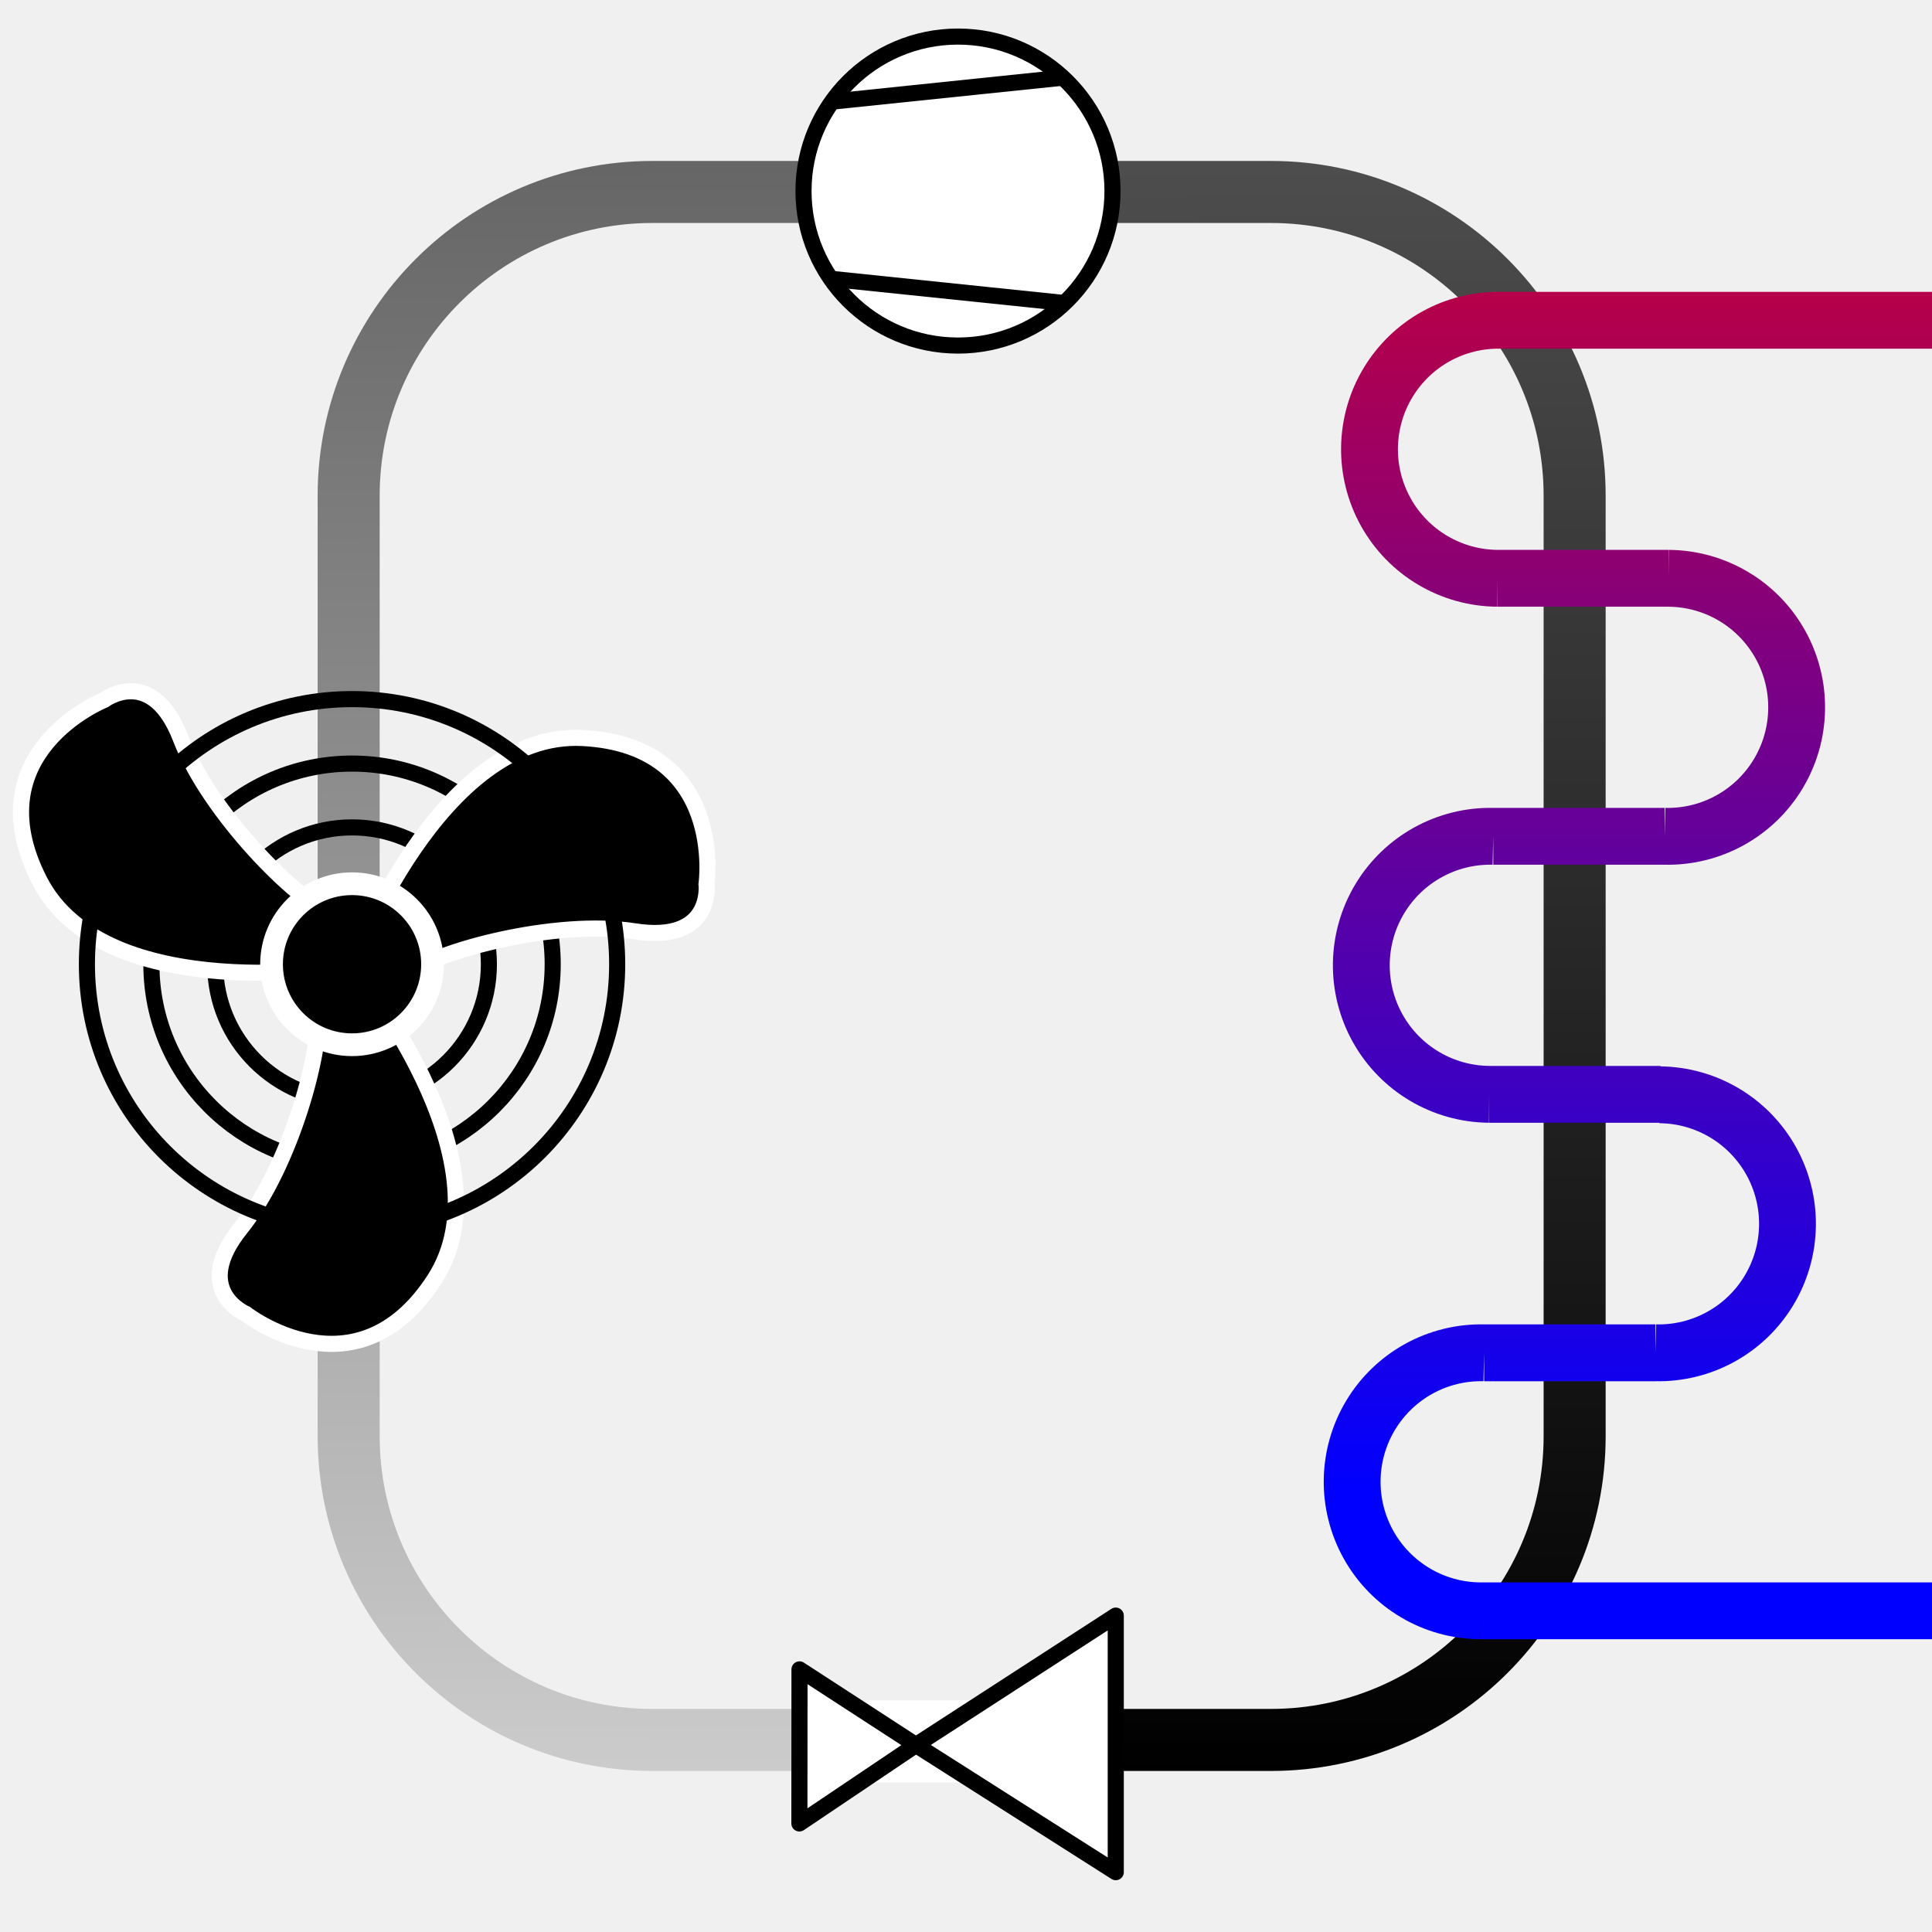
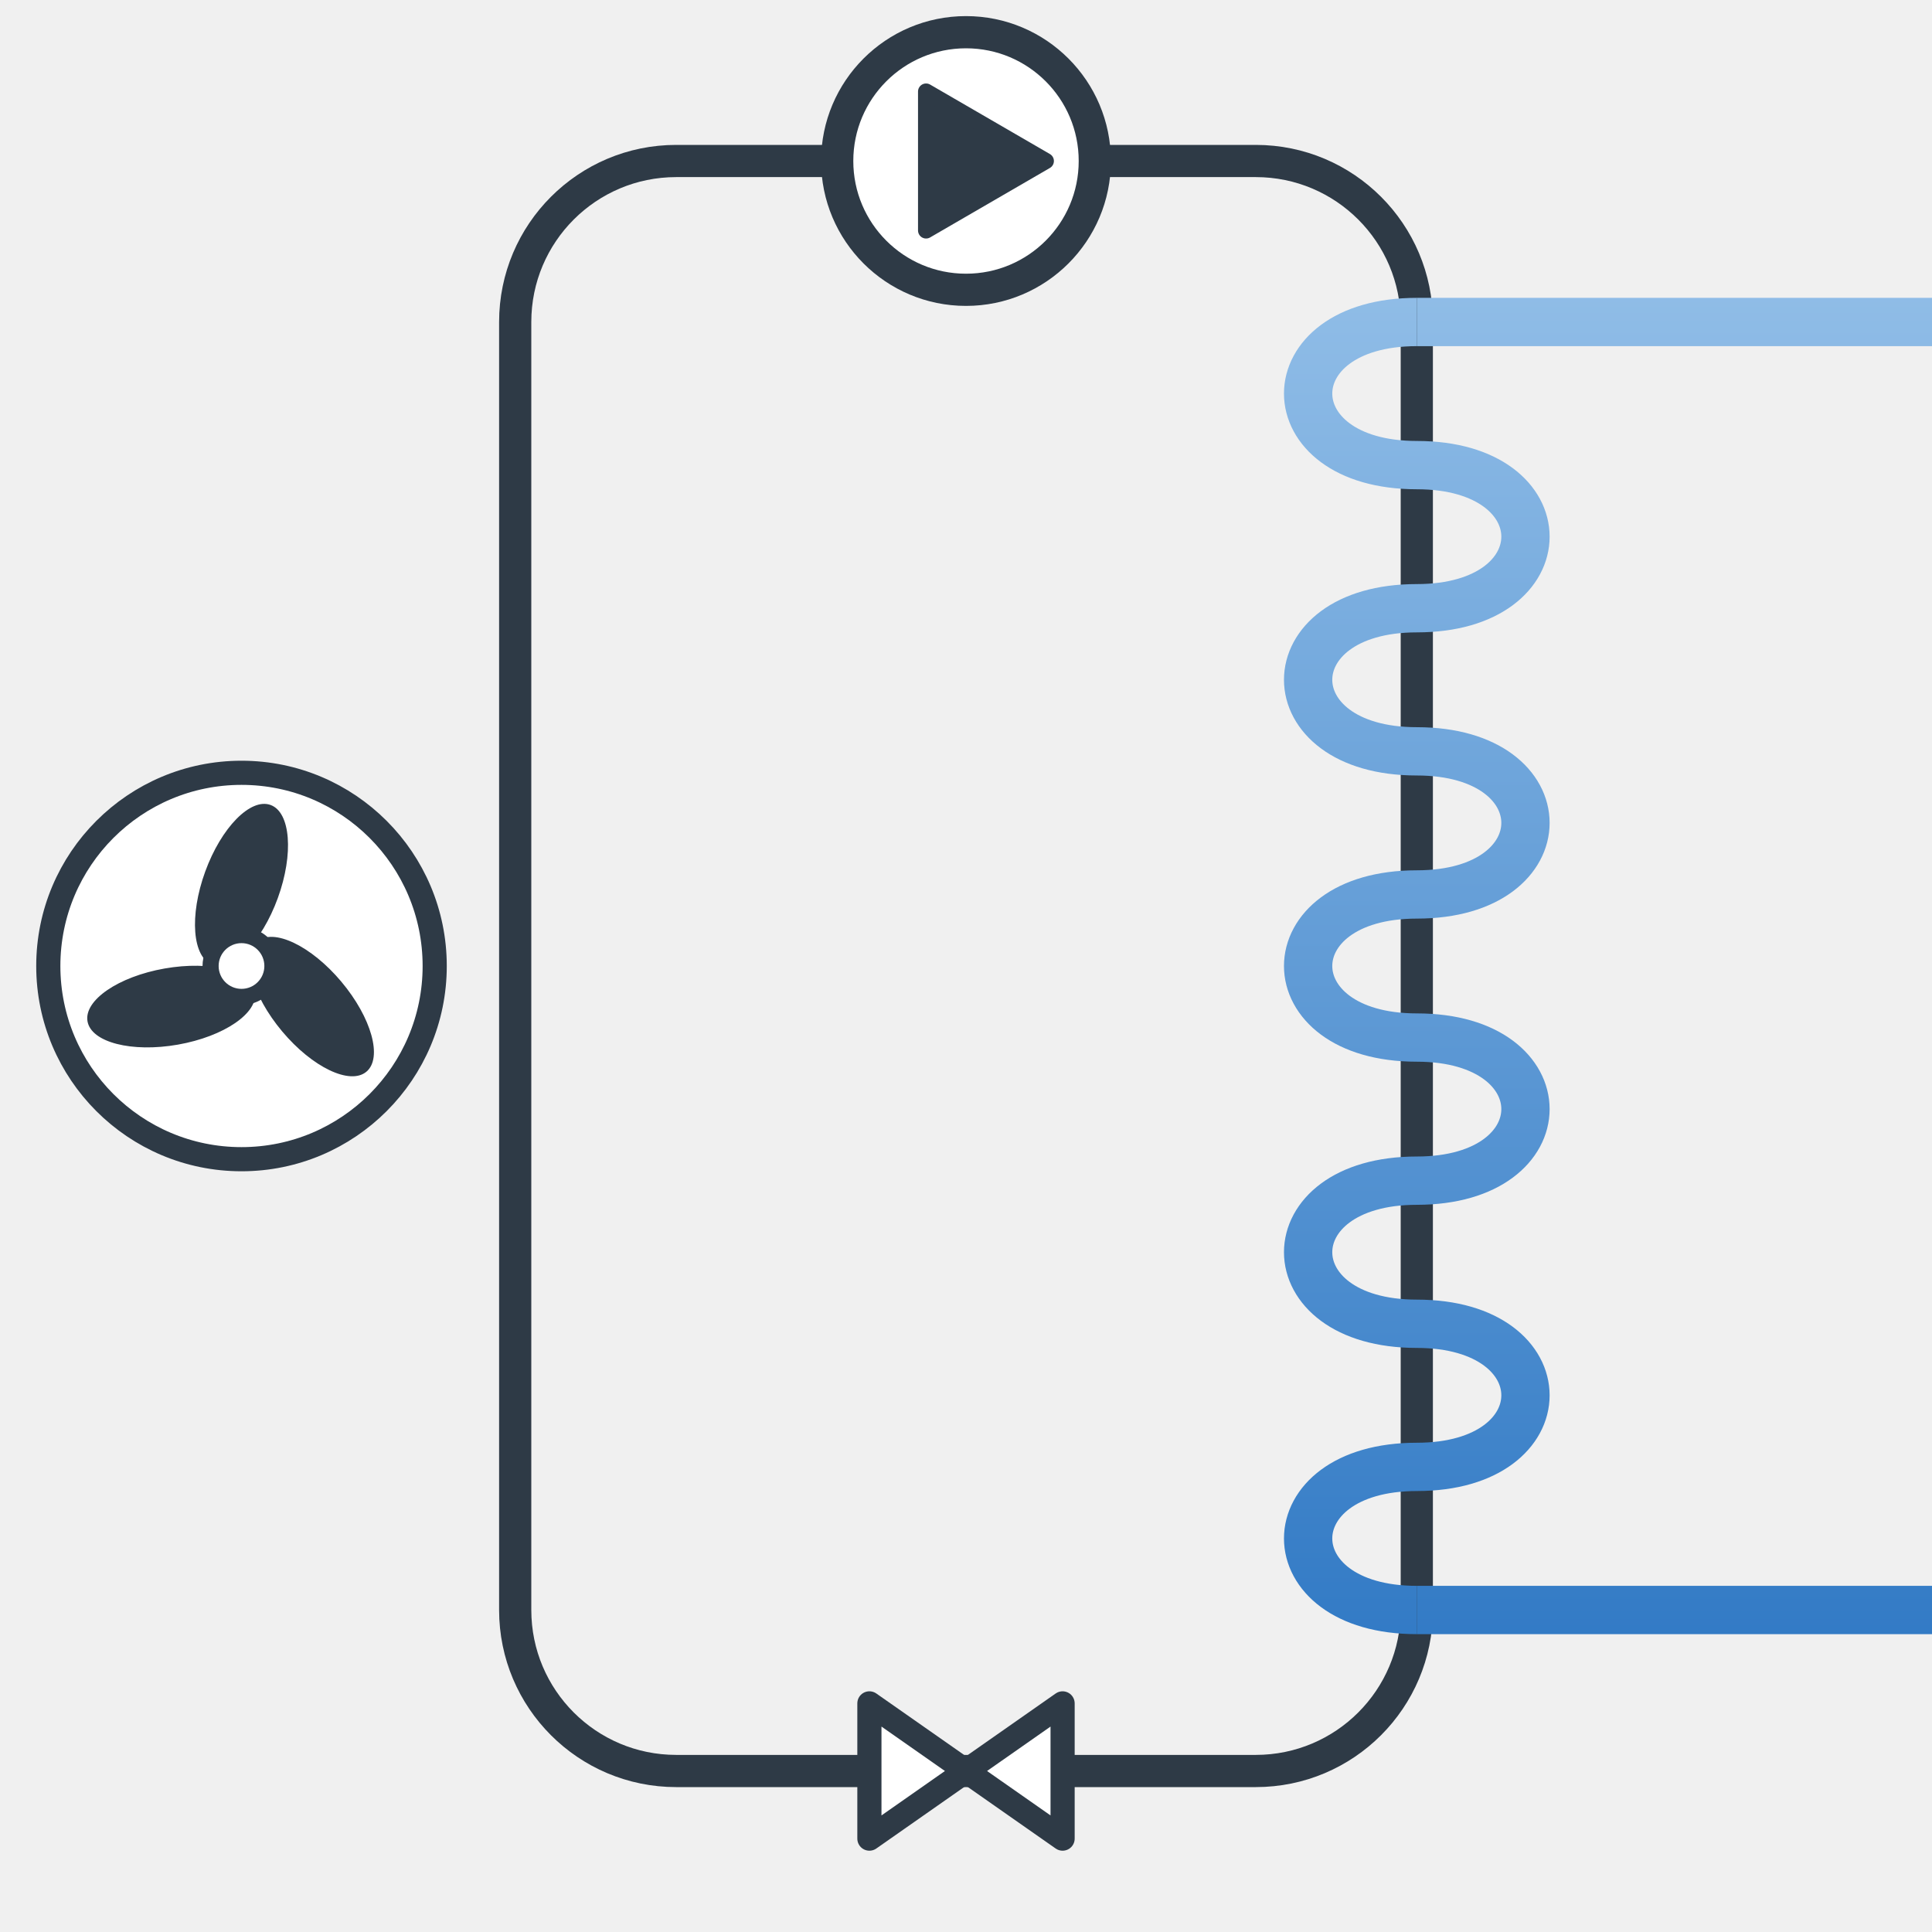
- <svg xmlns="http://www.w3.org/2000/svg" xmlns:xlink="http://www.w3.org/1999/xlink" width="120mm" height="120mm" viewBox="0 0 120 120" version="1.1" id="svg103">
-   <defs id="defs97">
-     <linearGradient id="linearGradient1046">
-       <stop style="stop-color:#ff0000;stop-opacity:1" offset="0" id="stop1042" />
-       <stop style="stop-color:#0000ff;stop-opacity:1" offset="1" id="stop1044" />
+ <svg xmlns="http://www.w3.org/2000/svg" version="1.1" width="120mm" height="120mm" viewBox="0 0 120 120">
+   <defs>
+     <linearGradient id="ch" gradientUnits="userSpaceOnUse" x1="0" y1="15" x2="0" y2="105">
+       <stop offset="0" stop-color="#93BFE8" />
+       <stop offset="1" stop-color="#2F78C4" />
    </linearGradient>
-     <linearGradient id="linearGradient858">
-       <stop style="stop-color:#cccccc;stop-opacity:1" offset="0" id="stop854" />
-       <stop style="stop-color:#666666;stop-opacity:1" offset="1" id="stop856" />
-     </linearGradient>
-     <linearGradient id="linearGradient850">
-       <stop style="stop-color:#000000;stop-opacity:1" offset="0" id="stop846" />
-       <stop style="stop-color:#4d4d4d;stop-opacity:1" offset="1" id="stop848" />
-     </linearGradient>
-     <clipPath clipPathUnits="userSpaceOnUse" id="clipPath840">
-       <rect style="fill:#ffff00;fill-rule:evenodd;stroke:none;stroke-width:0.293" id="rect842" width="60" height="120" x="34.494" y="73.804" />
-     </clipPath>
-     <linearGradient xlink:href="#linearGradient850" id="linearGradient852" x1="94.289" y1="184.071" x2="94.494" y2="84.097" gradientUnits="userSpaceOnUse" />
-     <linearGradient xlink:href="#linearGradient858" id="linearGradient860" x1="94.856" y1="184.449" x2="94.683" y2="84.097" gradientUnits="userSpaceOnUse" />
-     <linearGradient xlink:href="#linearGradient1046" id="linearGradient1048" x1="118.623" y1="61.977" x2="118.623" y2="166.657" gradientUnits="userSpaceOnUse" />
  </defs>
-   <g id="layer1" transform="translate(-34.49405,-73.80357)">
-     <rect style="fill:none;stroke:url(#linearGradient860);stroke-width:3.853;stroke-linecap:round;stroke-linejoin:miter;stroke-miterlimit:4;stroke-dasharray:none" id="rect836" width="76.147" height="96.147" x="56.15" y="85.727" ry="18.866" clip-path="url(#clipPath840)" />
-     <circle style="fill:none;stroke:#000000;stroke-width:0.999;stroke-linecap:round;stroke-miterlimit:4;stroke-dasharray:none" id="circle870" cx="56.36" cy="133.694" r="8.5" />
-     <rect clip-path="url(#clipPath840)" ry="18.866" y="85.727" x="56.15" height="96.147" width="76.147" id="rect844" style="fill:none;stroke:url(#linearGradient852);stroke-width:3.853;stroke-linecap:round;stroke-linejoin:miter;stroke-miterlimit:4;stroke-dasharray:none" transform="matrix(-1,0,0,1,188.4476,0)" />
-     <path id="path914" style="fill:none;stroke:url(#linearGradient1048);stroke-width:3.53;stroke-linecap:butt;stroke-linejoin:miter;stroke-miterlimit:4;stroke-dasharray:none;stroke-opacity:1" d="m 126.422,173.854 h 28.108 M 127.611,93.696 h 26.906 m -27.018,16.026 a 8.004,8.014 0 0 1 -6.923,-4.098 8.004,8.014 0 0 1 0.128,-8.051 8.004,8.014 0 0 1 7.049,-3.876 m -0.254,16.026 h 10.645 m 0,0 a 8.004,8.014 0 0 1 6.923,4.098 8.004,8.014 0 0 1 -0.128,8.051 8.004,8.014 0 0 1 -7.049,3.876 m -10.899,16.026 a 8.004,8.014 0 0 1 -6.923,-4.098 8.004,8.014 0 0 1 0.128,-8.051 8.004,8.014 0 0 1 7.049,-3.876 m 10.33,16.054 a 8.004,8.014 0 0 1 6.923,4.098 8.004,8.014 0 0 1 -0.128,8.051 8.004,8.014 0 0 1 -7.049,3.876 m -10.899,16.026 a 8.004,8.014 0 0 1 -6.923,-4.098 8.004,8.014 0 0 1 0.128,-8.051 8.004,8.014 0 0 1 7.049,-3.876 m 0,0 h 10.645 m -10.33,-16.054 h 10.645 m -10.391,-16.026 h 10.645" />
-     <circle r="12.463" cy="133.694" cx="56.36" id="circle872" style="fill:none;stroke:#000000;stroke-width:1;stroke-linecap:round;stroke-miterlimit:4;stroke-dasharray:none" />
-     <path id="path860" d="m 56.365,133.804 c 0,0 5.388,-14.624 14.316,-14.162 8.928,0.462 7.697,9.082 7.697,9.082 0,0 0.462,3.694 -4.464,2.925 -4.926,-0.77 -12.315,1.231 -14.008,2.617 -1.693,1.385 -3.54,-0.462 -3.54,-0.462 z" style="fill:#000000;stroke:#ffffff;stroke-width:1;stroke-linecap:butt;stroke-linejoin:miter;stroke-miterlimit:4;stroke-dasharray:none;stroke-opacity:1" />
-     <path id="path866" d="m 56.365,133.804 c 0,0 9.971,11.978 5.107,19.479 -4.864,7.501 -11.714,2.124 -11.714,2.124 0,0 -3.43,-1.447 -0.301,-5.328 3.129,-3.881 5.091,-11.28 4.738,-13.44 -0.353,-2.159 2.17,-2.835 2.17,-2.835 z" style="fill:#000000;stroke:#ffffff;stroke-width:1;stroke-linecap:butt;stroke-linejoin:miter;stroke-miterlimit:4;stroke-dasharray:none;stroke-opacity:1" />
-     <path style="fill:#000000;stroke:#ffffff;stroke-width:1;stroke-linecap:butt;stroke-linejoin:miter;stroke-miterlimit:4;stroke-dasharray:none;stroke-opacity:1" d="m 56.365,133.804 c 0,0 -15.358,2.646 -19.422,-5.317 -4.064,-7.963 4.017,-11.206 4.017,-11.206 0,0 2.969,-2.247 4.765,2.404 1.796,4.651 7.224,10.049 9.27,10.823 2.046,0.774 1.37,3.297 1.37,3.297 z" id="path864" />
-     <circle r="5" cy="133.694" cx="56.36" id="path862" style="fill:#000000;stroke:#ffffff;stroke-width:1.412;stroke-linecap:round" />
-     <circle style="fill:none;stroke:#000000;stroke-width:1;stroke-linecap:round;stroke-miterlimit:4;stroke-dasharray:none" id="circle874" cx="56.36" cy="133.694" r="16.468" />
-     <g id="g1453" transform="matrix(-1,0,0,1,187.9953,0)">
-       <circle r="9.596" cy="85.671" cx="93.998" id="path1056" style="fill:#ffffff;stroke:#000000;stroke-width:1;stroke-linecap:round;stroke-linejoin:miter;stroke-miterlimit:4;stroke-dasharray:none;stroke-opacity:1" />
-       <path style="fill:none;stroke:#000000;stroke-width:1;stroke-linecap:butt;stroke-linejoin:miter;stroke-miterlimit:4;stroke-dasharray:none;stroke-opacity:1" d="m 87.496,78.629 14.298,1.484" id="path873" />
-       <path id="path875" d="m 87.496,92.614 14.298,-1.484" style="fill:none;stroke:#000000;stroke-width:1;stroke-linecap:butt;stroke-linejoin:miter;stroke-miterlimit:4;stroke-dasharray:none;stroke-opacity:1" />
-     </g>
-     <rect y="179.416" x="88.277" height="5.103" width="12.662" id="rect1072-6" style="fill:#ffffff;stroke:none;stroke-width:1;stroke-linecap:round;stroke-linejoin:miter;stroke-miterlimit:4;stroke-dasharray:none;stroke-opacity:1" />
-     <g id="g879" transform="matrix(-1,0,0,1,185.5077,0.3054348)">
-       <path id="path867" d="m 94.123,181.884 7.232,-4.697 0.007,9.568 z" style="fill:#ffffff;stroke:#000000;stroke-width:1;stroke-linecap:butt;stroke-linejoin:round;stroke-miterlimit:4;stroke-dasharray:none;stroke-opacity:1" />
-       <path id="path871" d="m 94.123,181.884 -12.411,7.897 -3e-6,-15.935 z" style="fill:#ffffff;stroke:#000000;stroke-width:1;stroke-linecap:butt;stroke-linejoin:round;stroke-miterlimit:4;stroke-dasharray:none;stroke-opacity:1" />
-     </g>
-   </g>
+   <rect x="32" y="10" width="56" height="100" rx="10" fill="none" stroke="#2E3A46" stroke-width="2" />
+   <circle cx="60" cy="10" r="8" fill="#FFFFFF" stroke="#2E3A46" stroke-width="2" />
+   <polygon points="57.52,5.685 57.52,14.315 64.96,10" fill="#2E3A46" stroke="#2E3A46" stroke-width="1" stroke-linejoin="round" />
+   <polygon points="54,105.8 54,114.2 60,110" fill="#FFFFFF" stroke="#2E3A46" stroke-width="1.5" stroke-linejoin="round" />
+   <polygon points="66,105.8 66,114.2 60,110" fill="#FFFFFF" stroke="#2E3A46" stroke-width="1.5" stroke-linejoin="round" />
+   <circle cx="15" cy="60" r="12" fill="#FFFFFF" stroke="#2E3A46" stroke-width="1.5" />
+   <ellipse cx="15" cy="54.96" rx="5.28" ry="2.4" transform="rotate(-70 15 54.96)" fill="#2E3A46" />
+   <ellipse cx="10.635" cy="62.52" rx="5.28" ry="2.4" transform="rotate(-190 10.635 62.52)" fill="#2E3A46" />
+   <ellipse cx="19.365" cy="62.52" rx="5.28" ry="2.4" transform="rotate(-310 19.365 62.52)" fill="#2E3A46" />
+   <circle cx="15" cy="60" r="1.92" fill="#FFFFFF" stroke="#2E3A46" stroke-width="1" />
+   <polyline points="120,20 88,20" fill="none" stroke="url(#ch)" stroke-width="3" stroke-linecap="butt" stroke-linejoin="round" />
+   <path d="M 88,20 C 79,20 79,28.889 88,28.889 C 97,28.889 97,37.778 88,37.778 C 79,37.778 79,46.667 88,46.667 C 97,46.667 97,55.556 88,55.556 C 79,55.556 79,64.444 88,64.444 C 97,64.444 97,73.333 88,73.333 C 79,73.333 79,82.222 88,82.222 C 97,82.222 97,91.111 88,91.111 C 79,91.111 79,100 88,100" fill="none" stroke="url(#ch)" stroke-width="3" stroke-linecap="butt" stroke-linejoin="round" />
+   <polyline points="88,100 120,100" fill="none" stroke="url(#ch)" stroke-width="3" stroke-linecap="butt" stroke-linejoin="round" />
</svg>
